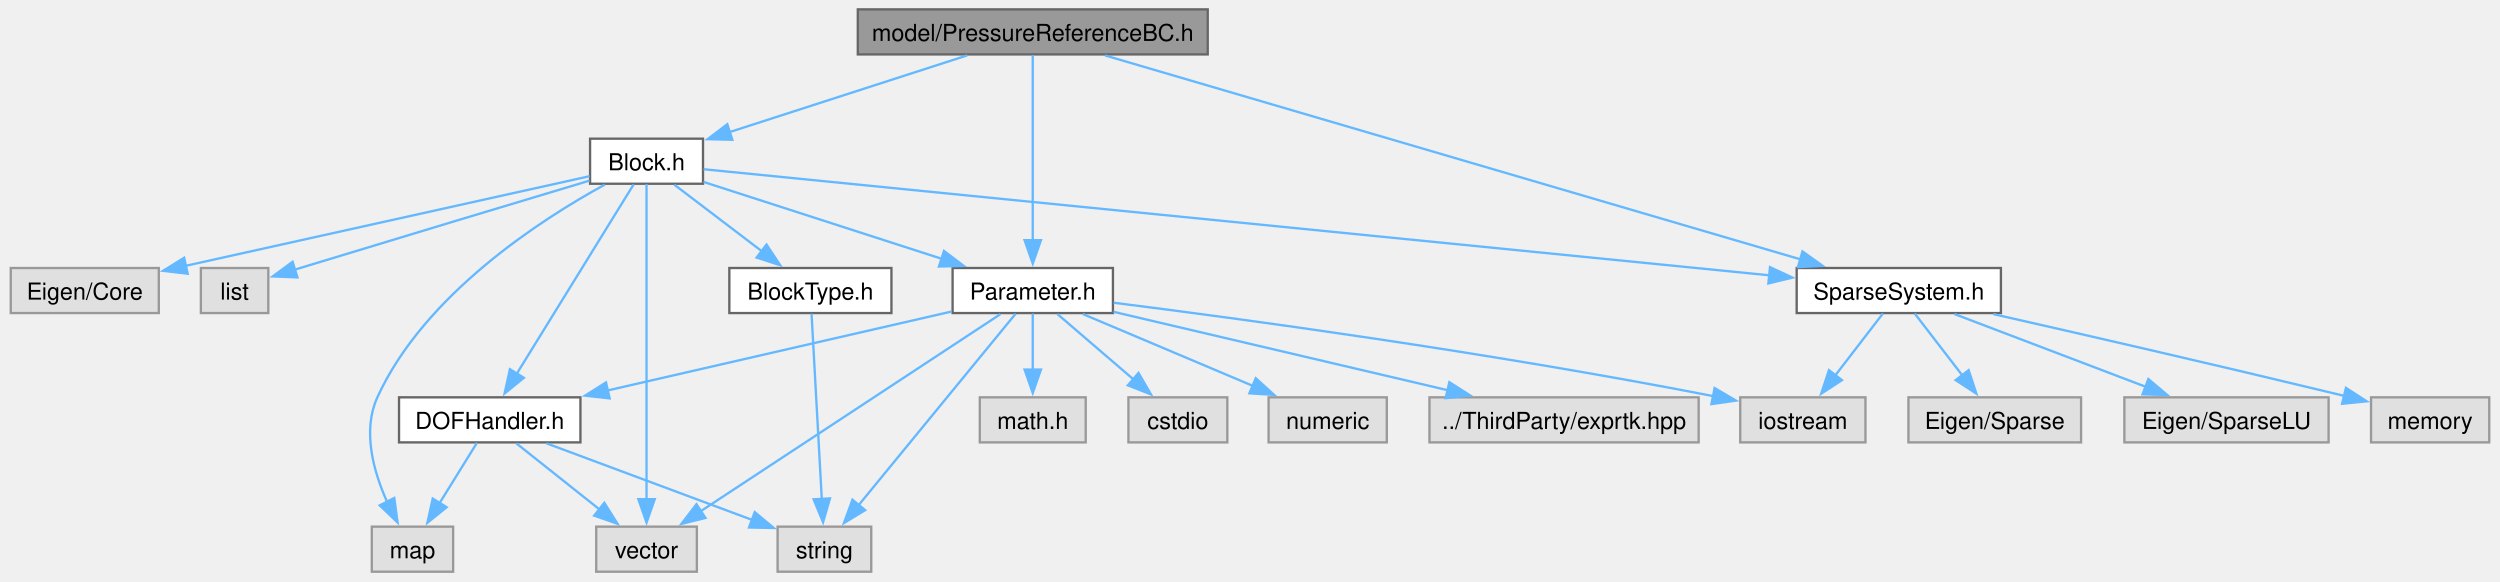
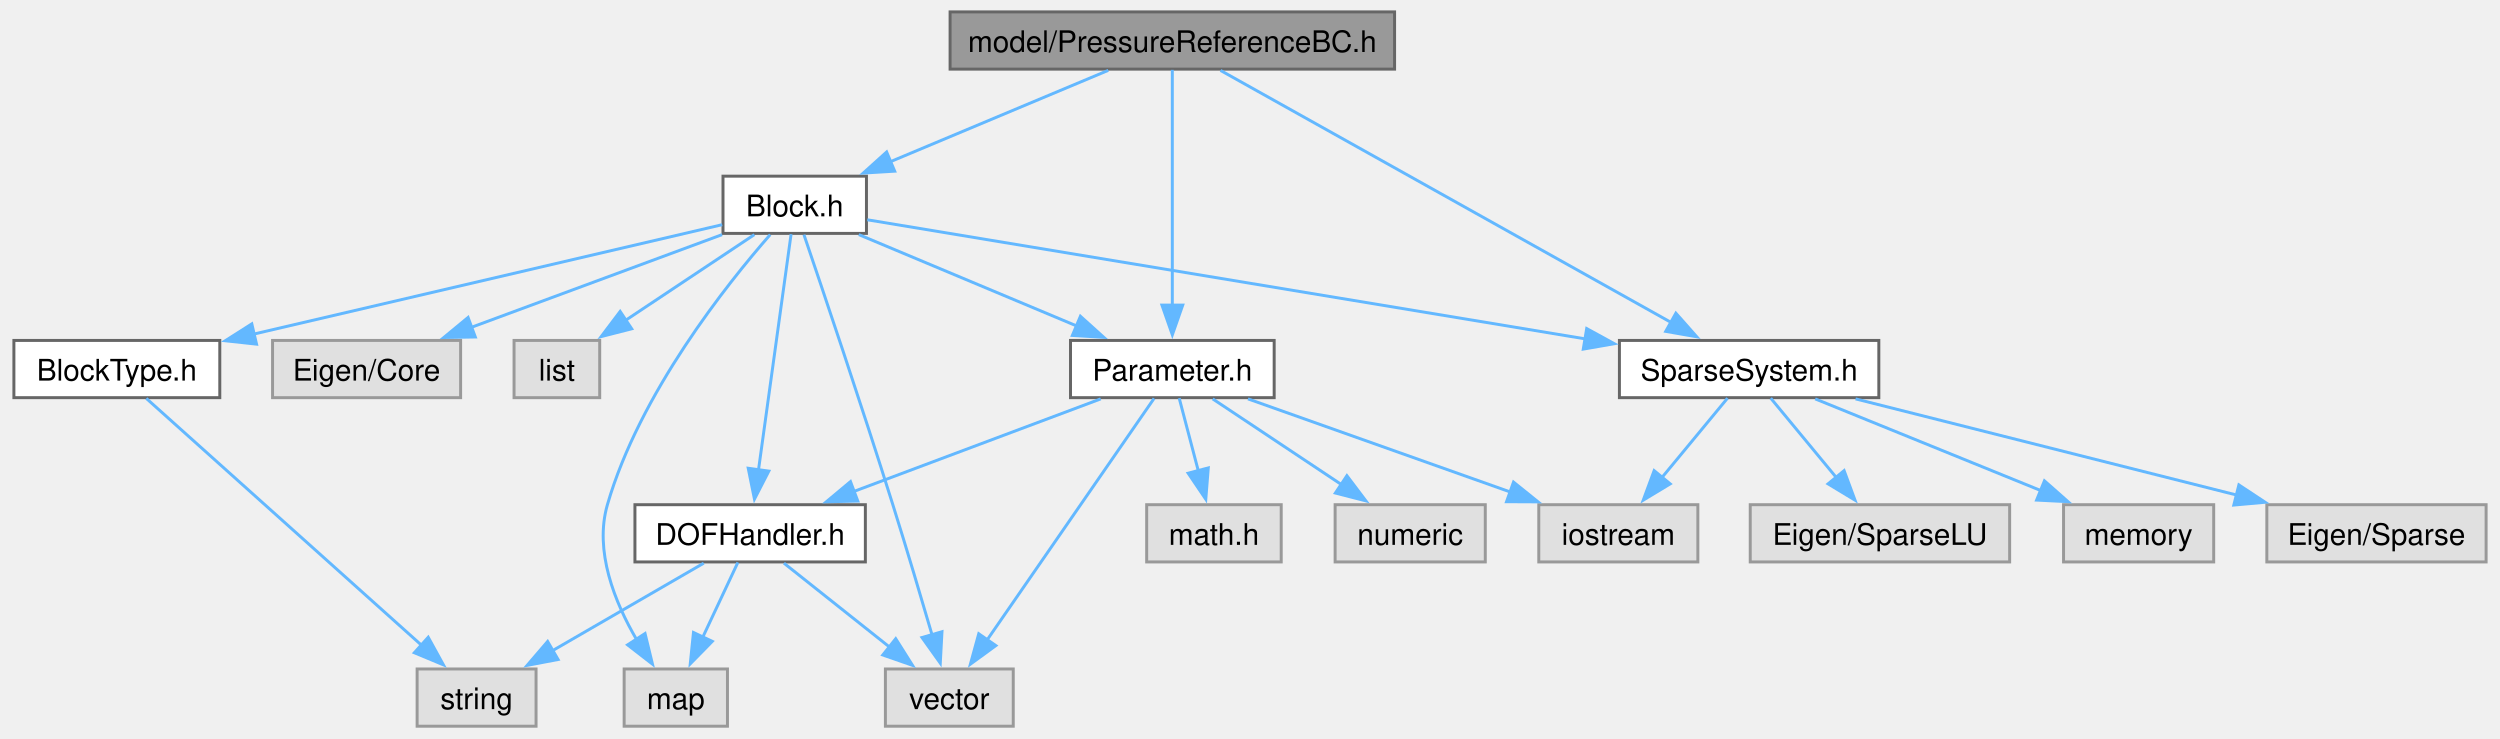
- <svg xmlns="http://www.w3.org/2000/svg" xmlns:xlink="http://www.w3.org/1999/xlink" width="1067pt" height="248pt" viewBox="0.00 0.00 1066.88 248.25">
+ <svg xmlns="http://www.w3.org/2000/svg" xmlns:xlink="http://www.w3.org/1999/xlink" width="840pt" height="248pt" viewBox="0.00 0.00 839.50 248.25">
  <g id="graph0" class="graph" transform="scale(1 1) rotate(0) translate(4 244.25)">
    <g id="Node000001" class="node">
      <g id="a_Node000001">
        <a xlink:title="model::PressureReferenceBC source file">
-           <polygon fill="#999999" stroke="#666666" points="511.38,-240.25 361.88,-240.25 361.88,-221 511.38,-221 511.38,-240.25" />
-           <text text-anchor="middle" x="436.62" y="-226.75" font-family="Helvetica,sans-Serif" font-size="10.00">model/PressureReferenceBC.h</text>
+           <polygon fill="#999999" stroke="#666666" points="464.38,-240.25 314.88,-240.25 314.88,-221 464.38,-221 464.38,-240.25" />
+           <text text-anchor="middle" x="389.62" y="-226.75" font-family="Helvetica,sans-Serif" font-size="10.00">model/PressureReferenceBC.h</text>
        </a>
      </g>
    </g>
    <g id="Node000002" class="node">
      <g id="a_Node000002">
        <a xlink:href="_block_8h.html" target="_top" xlink:title="model::Block source file">
-           <polygon fill="white" stroke="#666666" points="295.75,-185 247.5,-185 247.5,-165.75 295.75,-165.75 295.75,-185" />
-           <text text-anchor="middle" x="271.62" y="-171.5" font-family="Helvetica,sans-Serif" font-size="10.00">Block.h</text>
+           <polygon fill="white" stroke="#666666" points="286.75,-185 238.5,-185 238.5,-165.75 286.75,-165.75 286.75,-185" />
+           <text text-anchor="middle" x="262.62" y="-171.5" font-family="Helvetica,sans-Serif" font-size="10.00">Block.h</text>
        </a>
      </g>
    </g>
    <g id="edge1_Node000001_Node000002" class="edge">
      <g id="a_edge1_Node000001_Node000002">
        <a xlink:title=" ">
-           <path fill="none" stroke="#63b8ff" d="M408.63,-220.59C380.55,-211.53 337.2,-197.54 306.81,-187.73" />
-           <polygon fill="#63b8ff" stroke="#63b8ff" points="308.28,-184.53 297.69,-184.79 306.13,-191.19 308.28,-184.53" />
+           <path fill="none" stroke="#63b8ff" d="M368.08,-220.59C348.01,-212.18 317.82,-199.52 294.88,-189.9" />
+           <polygon fill="#63b8ff" stroke="#63b8ff" points="296.25,-186.68 285.67,-186.04 293.54,-193.13 296.25,-186.68" />
        </a>
      </g>
    </g>
    <g id="Node000010" class="node">
      <g id="a_Node000010">
        <a xlink:href="_parameter_8h.html" target="_top" xlink:title="model::Parameter source file">
-           <polygon fill="white" stroke="#666666" points="470.88,-129.75 402.38,-129.75 402.38,-110.5 470.88,-110.5 470.88,-129.75" />
-           <text text-anchor="middle" x="436.62" y="-116.25" font-family="Helvetica,sans-Serif" font-size="10.00">Parameter.h</text>
-         </a>
-       </g>
-     </g>
-     <g id="edge26_Node000001_Node000010" class="edge">
-       <g id="a_edge26_Node000001_Node000010">
-         <a xlink:title=" ">
-           <path fill="none" stroke="#63b8ff" d="M436.62,-220.75C436.62,-203.5 436.62,-165.08 436.62,-141.31" />
-           <polygon fill="#63b8ff" stroke="#63b8ff" points="440.13,-141.64 436.63,-131.64 433.13,-141.64 440.13,-141.64" />
-         </a>
-       </g>
-     </g>
-     <g id="Node000016" class="node">
-       <g id="a_Node000016">
+           <polygon fill="white" stroke="#666666" points="423.88,-129.75 355.38,-129.75 355.38,-110.5 423.88,-110.5 423.88,-129.75" />
+           <text text-anchor="middle" x="389.62" y="-116.25" font-family="Helvetica,sans-Serif" font-size="10.00">Parameter.h</text>
+         </a>
+       </g>
+     </g>
+     <g id="edge23_Node000001_Node000010" class="edge">
+       <g id="a_edge23_Node000001_Node000010">
+         <a xlink:title=" ">
+           <path fill="none" stroke="#63b8ff" d="M389.62,-220.75C389.62,-203.5 389.62,-165.08 389.62,-141.31" />
+           <polygon fill="#63b8ff" stroke="#63b8ff" points="393.13,-141.64 389.63,-131.64 386.13,-141.64 393.13,-141.64" />
+         </a>
+       </g>
+     </g>
+     <g id="Node000014" class="node">
+       <g id="a_Node000014">
        <a xlink:href="_sparse_system_8h.html" target="_top" xlink:title="SparseSystem source file.">
-           <polygon fill="white" stroke="#666666" points="850.25,-129.75 763,-129.75 763,-110.5 850.25,-110.5 850.25,-129.75" />
-           <text text-anchor="middle" x="806.62" y="-116.25" font-family="Helvetica,sans-Serif" font-size="10.00">SparseSystem.h</text>
-         </a>
-       </g>
-     </g>
-     <g id="edge27_Node000001_Node000016" class="edge">
-       <g id="a_edge27_Node000001_Node000016">
-         <a xlink:title=" ">
-           <path fill="none" stroke="#63b8ff" d="M467.53,-220.56C533.78,-201.13 689.51,-155.47 764.63,-133.44" />
-           <polygon fill="#63b8ff" stroke="#63b8ff" points="765.48,-136.84 774.09,-130.67 763.51,-130.12 765.48,-136.84" />
+           <polygon fill="white" stroke="#666666" points="627.25,-129.75 540,-129.75 540,-110.5 627.25,-110.5 627.25,-129.75" />
+           <text text-anchor="middle" x="583.62" y="-116.25" font-family="Helvetica,sans-Serif" font-size="10.00">SparseSystem.h</text>
+         </a>
+       </g>
+     </g>
+     <g id="edge24_Node000001_Node000014" class="edge">
+       <g id="a_edge24_Node000001_Node000014">
+         <a xlink:title=" ">
+           <path fill="none" stroke="#63b8ff" d="M405.83,-220.56C439.35,-201.81 516.57,-158.62 557.33,-135.83" />
+           <polygon fill="#63b8ff" stroke="#63b8ff" points="558.99,-138.91 566.01,-130.98 555.57,-132.8 558.99,-138.91" />
        </a>
      </g>
    </g>
    <g id="Node000003" class="node">
      <g id="a_Node000003">
        <a xlink:title=" ">
-           <polygon fill="#e0e0e0" stroke="#999999" points="63.25,-129.75 0,-129.75 0,-110.5 63.25,-110.5 63.25,-129.75" />
-           <text text-anchor="middle" x="31.62" y="-116.25" font-family="Helvetica,sans-Serif" font-size="10.00">Eigen/Core</text>
+           <polygon fill="#e0e0e0" stroke="#999999" points="150.25,-129.75 87,-129.75 87,-110.5 150.25,-110.5 150.25,-129.75" />
+           <text text-anchor="middle" x="118.62" y="-116.25" font-family="Helvetica,sans-Serif" font-size="10.00">Eigen/Core</text>
        </a>
      </g>
    </g>
    <g id="edge2_Node000002_Node000003" class="edge">
      <g id="a_edge2_Node000002_Node000003">
        <a xlink:title=" ">
-           <path fill="none" stroke="#63b8ff" d="M247.29,-168.98C206.83,-160 125.18,-141.88 74.77,-130.7" />
-           <polygon fill="#63b8ff" stroke="#63b8ff" points="75.59,-127.3 65.07,-128.55 74.08,-134.13 75.59,-127.3" />
+           <path fill="none" stroke="#63b8ff" d="M238.2,-165.34C215.03,-156.77 179.96,-143.81 153.79,-134.13" />
+           <polygon fill="#63b8ff" stroke="#63b8ff" points="155.19,-130.91 144.59,-130.73 152.76,-137.48 155.19,-130.91" />
        </a>
      </g>
    </g>
    <g id="Node000004" class="node">
      <g id="a_Node000004">
        <a xlink:title=" ">
-           <polygon fill="#e0e0e0" stroke="#999999" points="110.03,-129.75 81.22,-129.75 81.22,-110.5 110.03,-110.5 110.03,-129.75" />
-           <text text-anchor="middle" x="95.62" y="-116.25" font-family="Helvetica,sans-Serif" font-size="10.00">list</text>
+           <polygon fill="#e0e0e0" stroke="#999999" points="197.03,-129.75 168.22,-129.75 168.22,-110.5 197.03,-110.5 197.03,-129.75" />
+           <text text-anchor="middle" x="182.62" y="-116.25" font-family="Helvetica,sans-Serif" font-size="10.00">list</text>
        </a>
      </g>
    </g>
    <g id="edge3_Node000002_Node000004" class="edge">
      <g id="a_edge3_Node000002_Node000004">
        <a xlink:title=" ">
-           <path fill="none" stroke="#63b8ff" d="M247.26,-167.08C217.91,-158.28 167.14,-143.01 123.62,-129.75 122.82,-129.51 122.01,-129.26 121.18,-129" />
-           <polygon fill="#63b8ff" stroke="#63b8ff" points="122.48,-125.74 111.89,-126.15 120.42,-132.43 122.48,-125.74" />
+           <path fill="none" stroke="#63b8ff" d="M249.05,-165.34C237.22,-157.46 219.79,-145.86 205.75,-136.52" />
+           <polygon fill="#63b8ff" stroke="#63b8ff" points="207.79,-133.67 197.52,-131.04 203.91,-139.5 207.79,-133.67" />
        </a>
      </g>
    </g>
    <g id="Node000005" class="node">
      <g id="a_Node000005">
        <a xlink:title=" ">
-           <polygon fill="#e0e0e0" stroke="#999999" points="189,-19.25 154.25,-19.25 154.25,0 189,0 189,-19.25" />
-           <text text-anchor="middle" x="171.62" y="-5.75" font-family="Helvetica,sans-Serif" font-size="10.00">map</text>
+           <polygon fill="#e0e0e0" stroke="#999999" points="240,-19.25 205.25,-19.25 205.25,0 240,0 240,-19.25" />
+           <text text-anchor="middle" x="222.62" y="-5.75" font-family="Helvetica,sans-Serif" font-size="10.00">map</text>
        </a>
      </g>
    </g>
    <g id="edge4_Node000002_Node000005" class="edge">
      <g id="a_edge4_Node000002_Node000005">
        <a xlink:title=" ">
-           <path fill="none" stroke="#63b8ff" d="M253.8,-165.38C226.84,-150.65 176.7,-118.53 156.62,-74.5 150.12,-60.23 154.95,-42.84 160.8,-29.8" />
-           <polygon fill="#63b8ff" stroke="#63b8ff" points="163.86,-31.51 165.27,-21.01 157.62,-28.34 163.86,-31.51" />
+           <path fill="none" stroke="#63b8ff" d="M254.38,-165.34C239.91,-148.81 210.44,-111.92 199.62,-74.5 195.12,-58.93 202.09,-41.66 209.51,-29.01" />
+           <polygon fill="#63b8ff" stroke="#63b8ff" points="212.28,-31.17 214.78,-20.87 206.41,-27.36 212.28,-31.17" />
        </a>
      </g>
    </g>
    <g id="Node000006" class="node">
      <g id="a_Node000006">
        <a xlink:title=" ">
-           <polygon fill="#e0e0e0" stroke="#999999" points="293.12,-19.25 250.12,-19.25 250.12,0 293.12,0 293.12,-19.25" />
-           <text text-anchor="middle" x="271.62" y="-5.75" font-family="Helvetica,sans-Serif" font-size="10.00">vector</text>
+           <polygon fill="#e0e0e0" stroke="#999999" points="336.12,-19.25 293.12,-19.25 293.12,0 336.12,0 336.12,-19.25" />
+           <text text-anchor="middle" x="314.62" y="-5.75" font-family="Helvetica,sans-Serif" font-size="10.00">vector</text>
        </a>
      </g>
    </g>
    <g id="edge5_Node000002_Node000006" class="edge">
      <g id="a_edge5_Node000002_Node000006">
        <a xlink:title=" ">
-           <path fill="none" stroke="#63b8ff" d="M271.62,-165.57C271.62,-140.25 271.62,-66.75 271.62,-30.84" />
-           <polygon fill="#63b8ff" stroke="#63b8ff" points="275.13,-30.99 271.63,-20.99 268.13,-30.99 275.13,-30.99" />
+           <path fill="none" stroke="#63b8ff" d="M265.72,-165.32C271.67,-147.82 285.07,-108.13 295.62,-74.5 300.25,-59.78 305.21,-43.06 308.9,-30.42" />
+           <polygon fill="#63b8ff" stroke="#63b8ff" points="312.15,-31.78 311.58,-21.2 305.43,-29.83 312.15,-31.78" />
        </a>
      </g>
    </g>
    <g id="Node000007" class="node">
      <g id="a_Node000007">
        <a xlink:href="_block_type_8h.html" target="_top" xlink:title="Specifies the types of blocks and their parameters.">
-           <polygon fill="white" stroke="#666666" points="376.25,-129.75 307,-129.75 307,-110.5 376.25,-110.5 376.25,-129.75" />
-           <text text-anchor="middle" x="341.62" y="-116.25" font-family="Helvetica,sans-Serif" font-size="10.00">BlockType.h</text>
+           <polygon fill="white" stroke="#666666" points="69.25,-129.75 0,-129.75 0,-110.5 69.25,-110.5 69.25,-129.75" />
+           <text text-anchor="middle" x="34.62" y="-116.25" font-family="Helvetica,sans-Serif" font-size="10.00">BlockType.h</text>
        </a>
      </g>
    </g>
    <g id="edge6_Node000002_Node000007" class="edge">
      <g id="a_edge6_Node000002_Node000007">
        <a xlink:title=" ">
-           <path fill="none" stroke="#63b8ff" d="M283.5,-165.34C293.72,-157.57 308.7,-146.17 320.89,-136.9" />
-           <polygon fill="#63b8ff" stroke="#63b8ff" points="322.88,-139.78 328.72,-130.94 318.64,-134.21 322.88,-139.78" />
+           <path fill="none" stroke="#63b8ff" d="M238.23,-168.68C200.68,-159.91 128.12,-142.96 80.53,-131.85" />
+           <polygon fill="#63b8ff" stroke="#63b8ff" points="81.61,-128.5 71.08,-129.64 80.02,-135.32 81.61,-128.5" />
        </a>
      </g>
    </g>
    <g id="Node000009" class="node">
      <g id="a_Node000009">
        <a xlink:href="_d_o_f_handler_8h.html" target="_top" xlink:title="model::DOFHandler source file">
-           <polygon fill="white" stroke="#666666" points="243.38,-74.5 165.88,-74.5 165.88,-55.25 243.38,-55.25 243.38,-74.5" />
-           <text text-anchor="middle" x="204.62" y="-61" font-family="Helvetica,sans-Serif" font-size="10.00">DOFHandler.h</text>
+           <polygon fill="white" stroke="#666666" points="286.38,-74.5 208.88,-74.5 208.88,-55.25 286.38,-55.25 286.38,-74.5" />
+           <text text-anchor="middle" x="247.62" y="-61" font-family="Helvetica,sans-Serif" font-size="10.00">DOFHandler.h</text>
        </a>
      </g>
    </g>
    <g id="edge8_Node000002_Node000009" class="edge">
      <g id="a_edge8_Node000002_Node000009">
        <a xlink:title=" ">
-           <path fill="none" stroke="#63b8ff" d="M266.14,-165.5C255.25,-147.85 230.67,-108.05 216.09,-84.45" />
-           <polygon fill="#63b8ff" stroke="#63b8ff" points="219.21,-82.83 210.98,-76.16 213.26,-86.51 219.21,-82.83" />
+           <path fill="none" stroke="#63b8ff" d="M261.4,-165.5C259.01,-148.25 253.7,-109.83 250.42,-86.06" />
+           <polygon fill="#63b8ff" stroke="#63b8ff" points="253.91,-85.8 249.08,-76.38 246.98,-86.76 253.91,-85.8" />
        </a>
      </g>
    </g>
    <g id="edge12_Node000002_Node000010" class="edge">
      <g id="a_edge12_Node000002_Node000010">
        <a xlink:title=" ">
-           <path fill="none" stroke="#63b8ff" d="M295.97,-166.52C322.83,-157.85 366.44,-143.78 397.98,-133.6" />
-           <polygon fill="#63b8ff" stroke="#63b8ff" points="398.7,-137.04 407.14,-130.64 396.55,-130.38 398.7,-137.04" />
-         </a>
-       </g>
-     </g>
-     <g id="edge21_Node000002_Node000016" class="edge">
-       <g id="a_edge21_Node000002_Node000016">
-         <a xlink:title=" ">
-           <path fill="none" stroke="#63b8ff" d="M296,-171.95C376.73,-163.91 636.74,-138.03 751.41,-126.62" />
-           <polygon fill="#63b8ff" stroke="#63b8ff" points="751.59,-130.12 761.19,-125.65 750.9,-123.15 751.59,-130.12" />
+           <path fill="none" stroke="#63b8ff" d="M284.17,-165.34C304.24,-156.93 334.43,-144.27 357.37,-134.65" />
+           <polygon fill="#63b8ff" stroke="#63b8ff" points="358.71,-137.88 366.58,-130.79 356,-131.43 358.71,-137.88" />
+         </a>
+       </g>
+     </g>
+     <g id="edge18_Node000002_Node000014" class="edge">
+       <g id="a_edge18_Node000002_Node000014">
+         <a xlink:title=" ">
+           <path fill="none" stroke="#63b8ff" d="M287.02,-170.33C338.16,-161.85 457.71,-142.01 528.43,-130.28" />
+           <polygon fill="#63b8ff" stroke="#63b8ff" points="528.99,-133.74 538.28,-128.65 527.84,-126.83 528.99,-133.74" />
        </a>
      </g>
    </g>
    <g id="Node000008" class="node">
      <g id="a_Node000008">
        <a xlink:title=" ">
-           <polygon fill="#e0e0e0" stroke="#999999" points="367.62,-19.25 327.62,-19.25 327.62,0 367.62,0 367.62,-19.25" />
-           <text text-anchor="middle" x="347.62" y="-5.75" font-family="Helvetica,sans-Serif" font-size="10.00">string</text>
+           <polygon fill="#e0e0e0" stroke="#999999" points="175.62,-19.25 135.62,-19.25 135.62,0 175.62,0 175.62,-19.25" />
+           <text text-anchor="middle" x="155.62" y="-5.75" font-family="Helvetica,sans-Serif" font-size="10.00">string</text>
        </a>
      </g>
    </g>
    <g id="edge7_Node000007_Node000008" class="edge">
      <g id="a_edge7_Node000007_Node000008">
        <a xlink:title=" ">
-           <path fill="none" stroke="#63b8ff" d="M342.12,-110.25C343.07,-93 345.19,-54.58 346.51,-30.81" />
-           <polygon fill="#63b8ff" stroke="#63b8ff" points="349.99,-31.32 347.04,-21.14 343,-30.93 349.99,-31.32" />
+           <path fill="none" stroke="#63b8ff" d="M44.53,-110.25C64.82,-92.05 111.41,-50.27 137.35,-27.01" />
+           <polygon fill="#63b8ff" stroke="#63b8ff" points="139.35,-29.92 144.46,-20.64 134.68,-24.71 139.35,-29.92" />
        </a>
      </g>
    </g>
    <g id="edge9_Node000009_Node000005" class="edge">
      <g id="a_edge9_Node000009_Node000005">
        <a xlink:title=" ">
-           <path fill="none" stroke="#63b8ff" d="M199.18,-55.08C194.85,-48.11 188.66,-38.12 183.24,-29.37" />
-           <polygon fill="#63b8ff" stroke="#63b8ff" points="186.23,-27.55 177.99,-20.9 180.28,-31.24 186.23,-27.55" />
+           <path fill="none" stroke="#63b8ff" d="M243.5,-55.08C240.3,-48.26 235.74,-38.56 231.7,-29.95" />
+           <polygon fill="#63b8ff" stroke="#63b8ff" points="234.9,-28.54 227.49,-20.98 228.57,-31.52 234.9,-28.54" />
        </a>
      </g>
    </g>
    <g id="edge11_Node000009_Node000006" class="edge">
      <g id="a_edge11_Node000009_Node000006">
        <a xlink:title=" ">
-           <path fill="none" stroke="#63b8ff" d="M215.99,-54.84C225.67,-47.15 239.82,-35.9 251.43,-26.68" />
-           <polygon fill="#63b8ff" stroke="#63b8ff" points="253.59,-29.43 259.24,-20.47 249.24,-23.95 253.59,-29.43" />
+           <path fill="none" stroke="#63b8ff" d="M258.99,-54.84C268.67,-47.15 282.82,-35.9 294.43,-26.68" />
+           <polygon fill="#63b8ff" stroke="#63b8ff" points="296.59,-29.43 302.24,-20.47 292.24,-23.95 296.59,-29.43" />
        </a>
      </g>
    </g>
    <g id="edge10_Node000009_Node000008" class="edge">
      <g id="a_edge10_Node000009_Node000008">
        <a xlink:title=" ">
-           <path fill="none" stroke="#63b8ff" d="M228.88,-54.84C253.15,-45.81 290.55,-31.88 316.88,-22.07" />
-           <polygon fill="#63b8ff" stroke="#63b8ff" points="317.85,-25.45 326,-18.68 315.41,-18.89 317.85,-25.45" />
-         </a>
-       </g>
-     </g>
-     <g id="edge18_Node000010_Node000006" class="edge">
-       <g id="a_edge18_Node000010_Node000006">
-         <a xlink:title=" ">
-           <path fill="none" stroke="#63b8ff" d="M422.84,-110.06C394.5,-91.43 329.44,-48.65 294.62,-25.75" />
-           <polygon fill="#63b8ff" stroke="#63b8ff" points="296.8,-22.99 286.52,-20.42 292.95,-28.84 296.8,-22.99" />
-         </a>
-       </g>
-     </g>
-     <g id="edge17_Node000010_Node000008" class="edge">
-       <g id="a_edge17_Node000010_Node000008">
-         <a xlink:title=" ">
-           <path fill="none" stroke="#63b8ff" d="M429.34,-110.25C414.67,-92.36 381.34,-51.72 362.08,-28.25" />
-           <polygon fill="#63b8ff" stroke="#63b8ff" points="365.02,-26.31 355.97,-20.8 359.6,-30.75 365.02,-26.31" />
-         </a>
-       </g>
-     </g>
-     <g id="edge20_Node000010_Node000009" class="edge">
-       <g id="a_edge20_Node000010_Node000009">
-         <a xlink:title=" ">
-           <path fill="none" stroke="#63b8ff" d="M401.89,-111.15C362.94,-102.21 299.41,-87.63 255,-77.44" />
-           <polygon fill="#63b8ff" stroke="#63b8ff" points="255.87,-74.05 245.34,-75.22 254.31,-80.87 255.87,-74.05" />
+           <path fill="none" stroke="#63b8ff" d="M232.02,-54.84C218.01,-46.73 197.19,-34.68 180.82,-25.21" />
+           <polygon fill="#63b8ff" stroke="#63b8ff" points="183.03,-22.44 172.62,-20.46 179.52,-28.5 183.03,-22.44" />
+         </a>
+       </g>
+     </g>
+     <g id="edge16_Node000010_Node000006" class="edge">
+       <g id="a_edge16_Node000010_Node000006">
+         <a xlink:title=" ">
+           <path fill="none" stroke="#63b8ff" d="M383.49,-110.25C371.24,-92.52 343.53,-52.44 327.24,-28.88" />
+           <polygon fill="#63b8ff" stroke="#63b8ff" points="330.27,-27.11 321.71,-20.87 324.52,-31.09 330.27,-27.11" />
+         </a>
+       </g>
+     </g>
+     <g id="edge17_Node000010_Node000009" class="edge">
+       <g id="a_edge17_Node000010_Node000009">
+         <a xlink:title=" ">
+           <path fill="none" stroke="#63b8ff" d="M365.54,-110.09C342.69,-101.52 308.11,-88.56 282.3,-78.88" />
+           <polygon fill="#63b8ff" stroke="#63b8ff" points="283.84,-75.72 273.25,-75.48 281.38,-82.27 283.84,-75.72" />
        </a>
      </g>
    </g>
    <g id="Node000011" class="node">
      <g id="a_Node000011">
        <a xlink:title=" ">
-           <polygon fill="#e0e0e0" stroke="#999999" points="459.25,-74.5 414,-74.5 414,-55.25 459.25,-55.25 459.25,-74.5" />
-           <text text-anchor="middle" x="436.62" y="-61" font-family="Helvetica,sans-Serif" font-size="10.00">math.h</text>
+           <polygon fill="#e0e0e0" stroke="#999999" points="426.25,-74.5 381,-74.5 381,-55.25 426.25,-55.25 426.25,-74.5" />
+           <text text-anchor="middle" x="403.62" y="-61" font-family="Helvetica,sans-Serif" font-size="10.00">math.h</text>
        </a>
      </g>
    </g>
    <g id="edge13_Node000010_Node000011" class="edge">
      <g id="a_edge13_Node000010_Node000011">
        <a xlink:title=" ">
-           <path fill="none" stroke="#63b8ff" d="M436.62,-110.33C436.62,-103.82 436.62,-94.67 436.62,-86.37" />
-           <polygon fill="#63b8ff" stroke="#63b8ff" points="440.13,-86.37 436.63,-76.37 433.13,-86.37 440.13,-86.37" />
+           <path fill="none" stroke="#63b8ff" d="M391.94,-110.33C393.69,-103.67 396.17,-94.24 398.39,-85.78" />
+           <polygon fill="#63b8ff" stroke="#63b8ff" points="401.72,-86.88 400.88,-76.32 394.95,-85.1 401.72,-86.88" />
        </a>
      </g>
    </g>
    <g id="Node000012" class="node">
      <g id="a_Node000012">
        <a xlink:title=" ">
-           <polygon fill="#e0e0e0" stroke="#999999" points="519.75,-74.5 477.5,-74.5 477.5,-55.25 519.75,-55.25 519.75,-74.5" />
-           <text text-anchor="middle" x="498.62" y="-61" font-family="Helvetica,sans-Serif" font-size="10.00">cstdio</text>
+           <polygon fill="#e0e0e0" stroke="#999999" points="566.38,-74.5 512.88,-74.5 512.88,-55.25 566.38,-55.25 566.38,-74.5" />
+           <text text-anchor="middle" x="539.62" y="-61" font-family="Helvetica,sans-Serif" font-size="10.00">iostream</text>
        </a>
      </g>
    </g>
    <g id="edge14_Node000010_Node000012" class="edge">
      <g id="a_edge14_Node000010_Node000012">
        <a xlink:title=" ">
-           <path fill="none" stroke="#63b8ff" d="M447.14,-110.09C456.01,-102.47 468.94,-91.37 479.61,-82.2" />
-           <polygon fill="#63b8ff" stroke="#63b8ff" points="481.81,-84.93 487.11,-75.76 477.25,-79.62 481.81,-84.93" />
+           <path fill="none" stroke="#63b8ff" d="M415.07,-110.09C439.31,-101.49 476.06,-88.44 503.36,-78.75" />
+           <polygon fill="#63b8ff" stroke="#63b8ff" points="504.38,-82.1 512.63,-75.46 502.03,-75.51 504.38,-82.1" />
        </a>
      </g>
    </g>
    <g id="Node000013" class="node">
      <g id="a_Node000013">
        <a xlink:title=" ">
-           <polygon fill="#e0e0e0" stroke="#999999" points="792.38,-74.5 738.88,-74.5 738.88,-55.25 792.38,-55.25 792.38,-74.5" />
-           <text text-anchor="middle" x="765.62" y="-61" font-family="Helvetica,sans-Serif" font-size="10.00">iostream</text>
+           <polygon fill="#e0e0e0" stroke="#999999" points="494.88,-74.5 444.38,-74.5 444.38,-55.25 494.88,-55.25 494.88,-74.5" />
+           <text text-anchor="middle" x="469.62" y="-61" font-family="Helvetica,sans-Serif" font-size="10.00">numeric</text>
        </a>
      </g>
    </g>
    <g id="edge15_Node000010_Node000013" class="edge">
      <g id="a_edge15_Node000010_Node000013">
        <a xlink:title=" ">
-           <path fill="none" stroke="#63b8ff" d="M471.2,-114.91C524.29,-108.22 629.28,-94.11 727.25,-75.03" />
-           <polygon fill="#63b8ff" stroke="#63b8ff" points="727.93,-78.47 737.06,-73.1 726.57,-71.6 727.93,-78.47" />
-         </a>
-       </g>
-     </g>
-     <g id="Node000014" class="node">
-       <g id="a_Node000014">
-         <a xlink:title=" ">
-           <polygon fill="#e0e0e0" stroke="#999999" points="587.88,-74.5 537.38,-74.5 537.38,-55.25 587.88,-55.25 587.88,-74.5" />
-           <text text-anchor="middle" x="562.62" y="-61" font-family="Helvetica,sans-Serif" font-size="10.00">numeric</text>
-         </a>
-       </g>
-     </g>
-     <g id="edge16_Node000010_Node000014" class="edge">
-       <g id="a_edge16_Node000010_Node000014">
-         <a xlink:title=" ">
-           <path fill="none" stroke="#63b8ff" d="M458,-110.09C477.91,-101.68 507.86,-89.02 530.63,-79.4" />
-           <polygon fill="#63b8ff" stroke="#63b8ff" points="531.9,-82.66 539.75,-75.54 529.18,-76.21 531.9,-82.66" />
+           <path fill="none" stroke="#63b8ff" d="M403.2,-110.09C415.03,-102.21 432.46,-90.61 446.5,-81.27" />
+           <polygon fill="#63b8ff" stroke="#63b8ff" points="448.34,-84.25 454.73,-75.79 444.46,-78.42 448.34,-84.25" />
+         </a>
+       </g>
+     </g>
+     <g id="edge21_Node000014_Node000012" class="edge">
+       <g id="a_edge21_Node000014_Node000012">
+         <a xlink:title=" ">
+           <path fill="none" stroke="#63b8ff" d="M576.36,-110.33C570.34,-103.05 561.61,-92.48 554.17,-83.48" />
+           <polygon fill="#63b8ff" stroke="#63b8ff" points="557.08,-81.51 548.01,-76.03 551.68,-85.96 557.08,-81.51" />
        </a>
      </g>
    </g>
    <g id="Node000015" class="node">
      <g id="a_Node000015">
        <a xlink:title=" ">
-           <polygon fill="#e0e0e0" stroke="#999999" points="721.12,-74.5 606.12,-74.5 606.12,-55.25 721.12,-55.25 721.12,-74.5" />
-           <text text-anchor="middle" x="663.62" y="-61" font-family="Helvetica,sans-Serif" font-size="10.00">../ThirdParty/exprtk.hpp</text>
-         </a>
-       </g>
-     </g>
-     <g id="edge19_Node000010_Node000015" class="edge">
-       <g id="a_edge19_Node000010_Node000015">
-         <a xlink:title=" ">
-           <path fill="none" stroke="#63b8ff" d="M471.1,-111.04C509.13,-102.12 570.65,-87.69 613.89,-77.54" />
-           <polygon fill="#63b8ff" stroke="#63b8ff" points="614.61,-80.97 623.54,-75.28 613.01,-74.15 614.61,-80.97" />
-         </a>
-       </g>
-     </g>
-     <g id="edge24_Node000016_Node000013" class="edge">
-       <g id="a_edge24_Node000016_Node000013">
-         <a xlink:title=" ">
-           <path fill="none" stroke="#63b8ff" d="M799.85,-110.33C794.31,-103.13 786.28,-92.71 779.4,-83.76" />
-           <polygon fill="#63b8ff" stroke="#63b8ff" points="782.34,-81.85 773.47,-76.06 776.79,-86.12 782.34,-81.85" />
+           <polygon fill="#e0e0e0" stroke="#999999" points="831.5,-74.5 757.75,-74.5 757.75,-55.25 831.5,-55.25 831.5,-74.5" />
+           <text text-anchor="middle" x="794.62" y="-61" font-family="Helvetica,sans-Serif" font-size="10.00">Eigen/Sparse</text>
+         </a>
+       </g>
+     </g>
+     <g id="edge19_Node000014_Node000015" class="edge">
+       <g id="a_edge19_Node000014_Node000015">
+         <a xlink:title=" ">
+           <path fill="none" stroke="#63b8ff" d="M619.42,-110.09C654.73,-101.18 708.91,-87.51 747.66,-77.73" />
+           <polygon fill="#63b8ff" stroke="#63b8ff" points="748.35,-81.16 757.19,-75.32 746.64,-74.38 748.35,-81.16" />
+         </a>
+       </g>
+     </g>
+     <g id="Node000016" class="node">
+       <g id="a_Node000016">
+         <a xlink:title=" ">
+           <polygon fill="#e0e0e0" stroke="#999999" points="671.25,-74.5 584,-74.5 584,-55.25 671.25,-55.25 671.25,-74.5" />
+           <text text-anchor="middle" x="627.62" y="-61" font-family="Helvetica,sans-Serif" font-size="10.00">Eigen/SparseLU</text>
+         </a>
+       </g>
+     </g>
+     <g id="edge20_Node000014_Node000016" class="edge">
+       <g id="a_edge20_Node000014_Node000016">
+         <a xlink:title=" ">
+           <path fill="none" stroke="#63b8ff" d="M590.89,-110.33C596.91,-103.05 605.64,-92.48 613.08,-83.48" />
+           <polygon fill="#63b8ff" stroke="#63b8ff" points="615.57,-85.96 619.24,-76.03 610.17,-81.51 615.57,-85.96" />
        </a>
      </g>
    </g>
    <g id="Node000017" class="node">
      <g id="a_Node000017">
        <a xlink:title=" ">
-           <polygon fill="#e0e0e0" stroke="#999999" points="884.5,-74.5 810.75,-74.5 810.75,-55.25 884.5,-55.25 884.5,-74.5" />
-           <text text-anchor="middle" x="847.62" y="-61" font-family="Helvetica,sans-Serif" font-size="10.00">Eigen/Sparse</text>
-         </a>
-       </g>
-     </g>
-     <g id="edge22_Node000016_Node000017" class="edge">
-       <g id="a_edge22_Node000016_Node000017">
-         <a xlink:title=" ">
-           <path fill="none" stroke="#63b8ff" d="M813.4,-110.33C818.94,-103.13 826.97,-92.71 833.85,-83.76" />
-           <polygon fill="#63b8ff" stroke="#63b8ff" points="836.46,-86.12 839.78,-76.06 830.91,-81.85 836.46,-86.12" />
-         </a>
-       </g>
-     </g>
-     <g id="Node000018" class="node">
-       <g id="a_Node000018">
-         <a xlink:title=" ">
-           <polygon fill="#e0e0e0" stroke="#999999" points="990.25,-74.5 903,-74.5 903,-55.25 990.25,-55.25 990.25,-74.5" />
-           <text text-anchor="middle" x="946.62" y="-61" font-family="Helvetica,sans-Serif" font-size="10.00">Eigen/SparseLU</text>
-         </a>
-       </g>
-     </g>
-     <g id="edge23_Node000016_Node000018" class="edge">
-       <g id="a_edge23_Node000016_Node000018">
-         <a xlink:title=" ">
-           <path fill="none" stroke="#63b8ff" d="M830.37,-110.09C852.8,-101.56 886.69,-88.67 912.1,-79.01" />
-           <polygon fill="#63b8ff" stroke="#63b8ff" points="913.24,-82.32 921.34,-75.49 910.75,-75.77 913.24,-82.32" />
-         </a>
-       </g>
-     </g>
-     <g id="Node000019" class="node">
-       <g id="a_Node000019">
-         <a xlink:title=" ">
-           <polygon fill="#e0e0e0" stroke="#999999" points="1058.88,-74.5 1008.38,-74.5 1008.38,-55.25 1058.88,-55.25 1058.88,-74.5" />
-           <text text-anchor="middle" x="1033.62" y="-61" font-family="Helvetica,sans-Serif" font-size="10.00">memory</text>
-         </a>
-       </g>
-     </g>
-     <g id="edge25_Node000016_Node000019" class="edge">
-       <g id="a_edge25_Node000016_Node000019">
-         <a xlink:title=" ">
-           <path fill="none" stroke="#63b8ff" d="M846.98,-110.06C883.7,-101.75 939.69,-88.93 996.94,-75.12" />
-           <polygon fill="#63b8ff" stroke="#63b8ff" points="997.65,-78.54 1006.55,-72.79 996.01,-71.74 997.65,-78.54" />
+           <polygon fill="#e0e0e0" stroke="#999999" points="739.88,-74.5 689.38,-74.5 689.38,-55.25 739.88,-55.25 739.88,-74.5" />
+           <text text-anchor="middle" x="714.62" y="-61" font-family="Helvetica,sans-Serif" font-size="10.00">memory</text>
+         </a>
+       </g>
+     </g>
+     <g id="edge22_Node000014_Node000017" class="edge">
+       <g id="a_edge22_Node000014_Node000017">
+         <a xlink:title=" ">
+           <path fill="none" stroke="#63b8ff" d="M605.85,-110.09C626.64,-101.64 657.97,-88.9 681.68,-79.27" />
+           <polygon fill="#63b8ff" stroke="#63b8ff" points="682.95,-82.53 690.89,-75.52 680.31,-76.05 682.95,-82.53" />
        </a>
      </g>
    </g>
  </g>
</svg>
